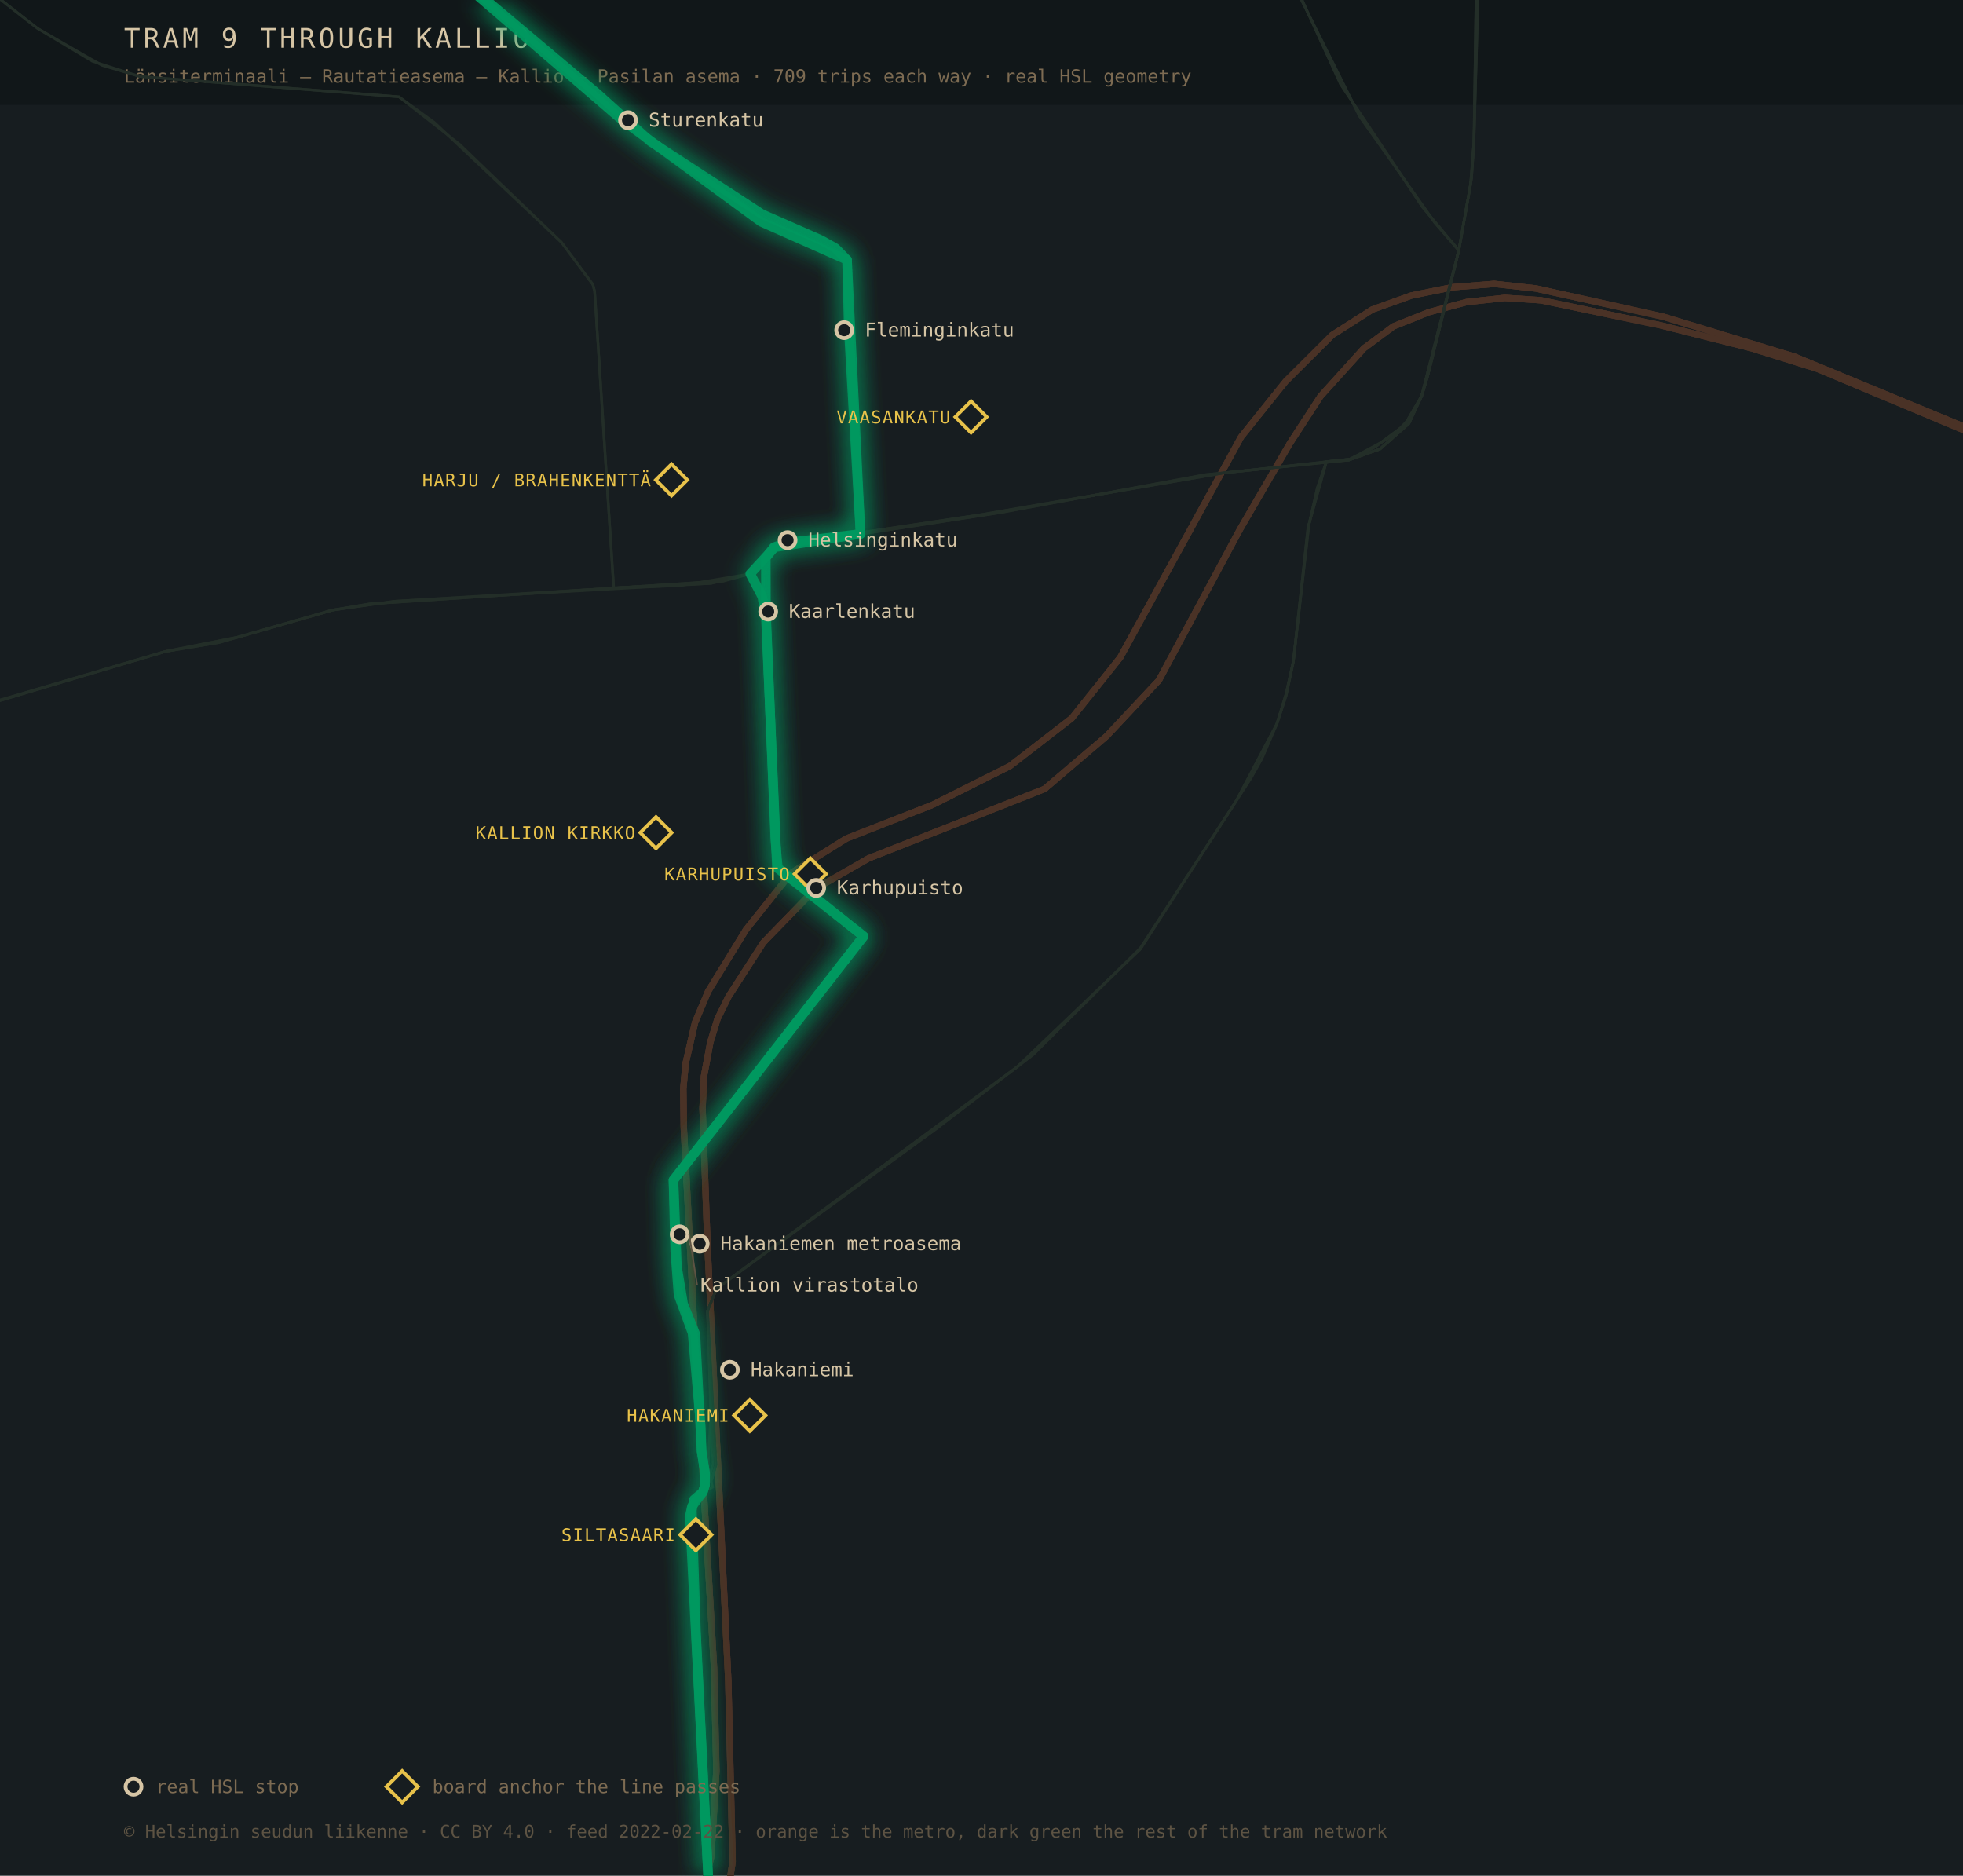
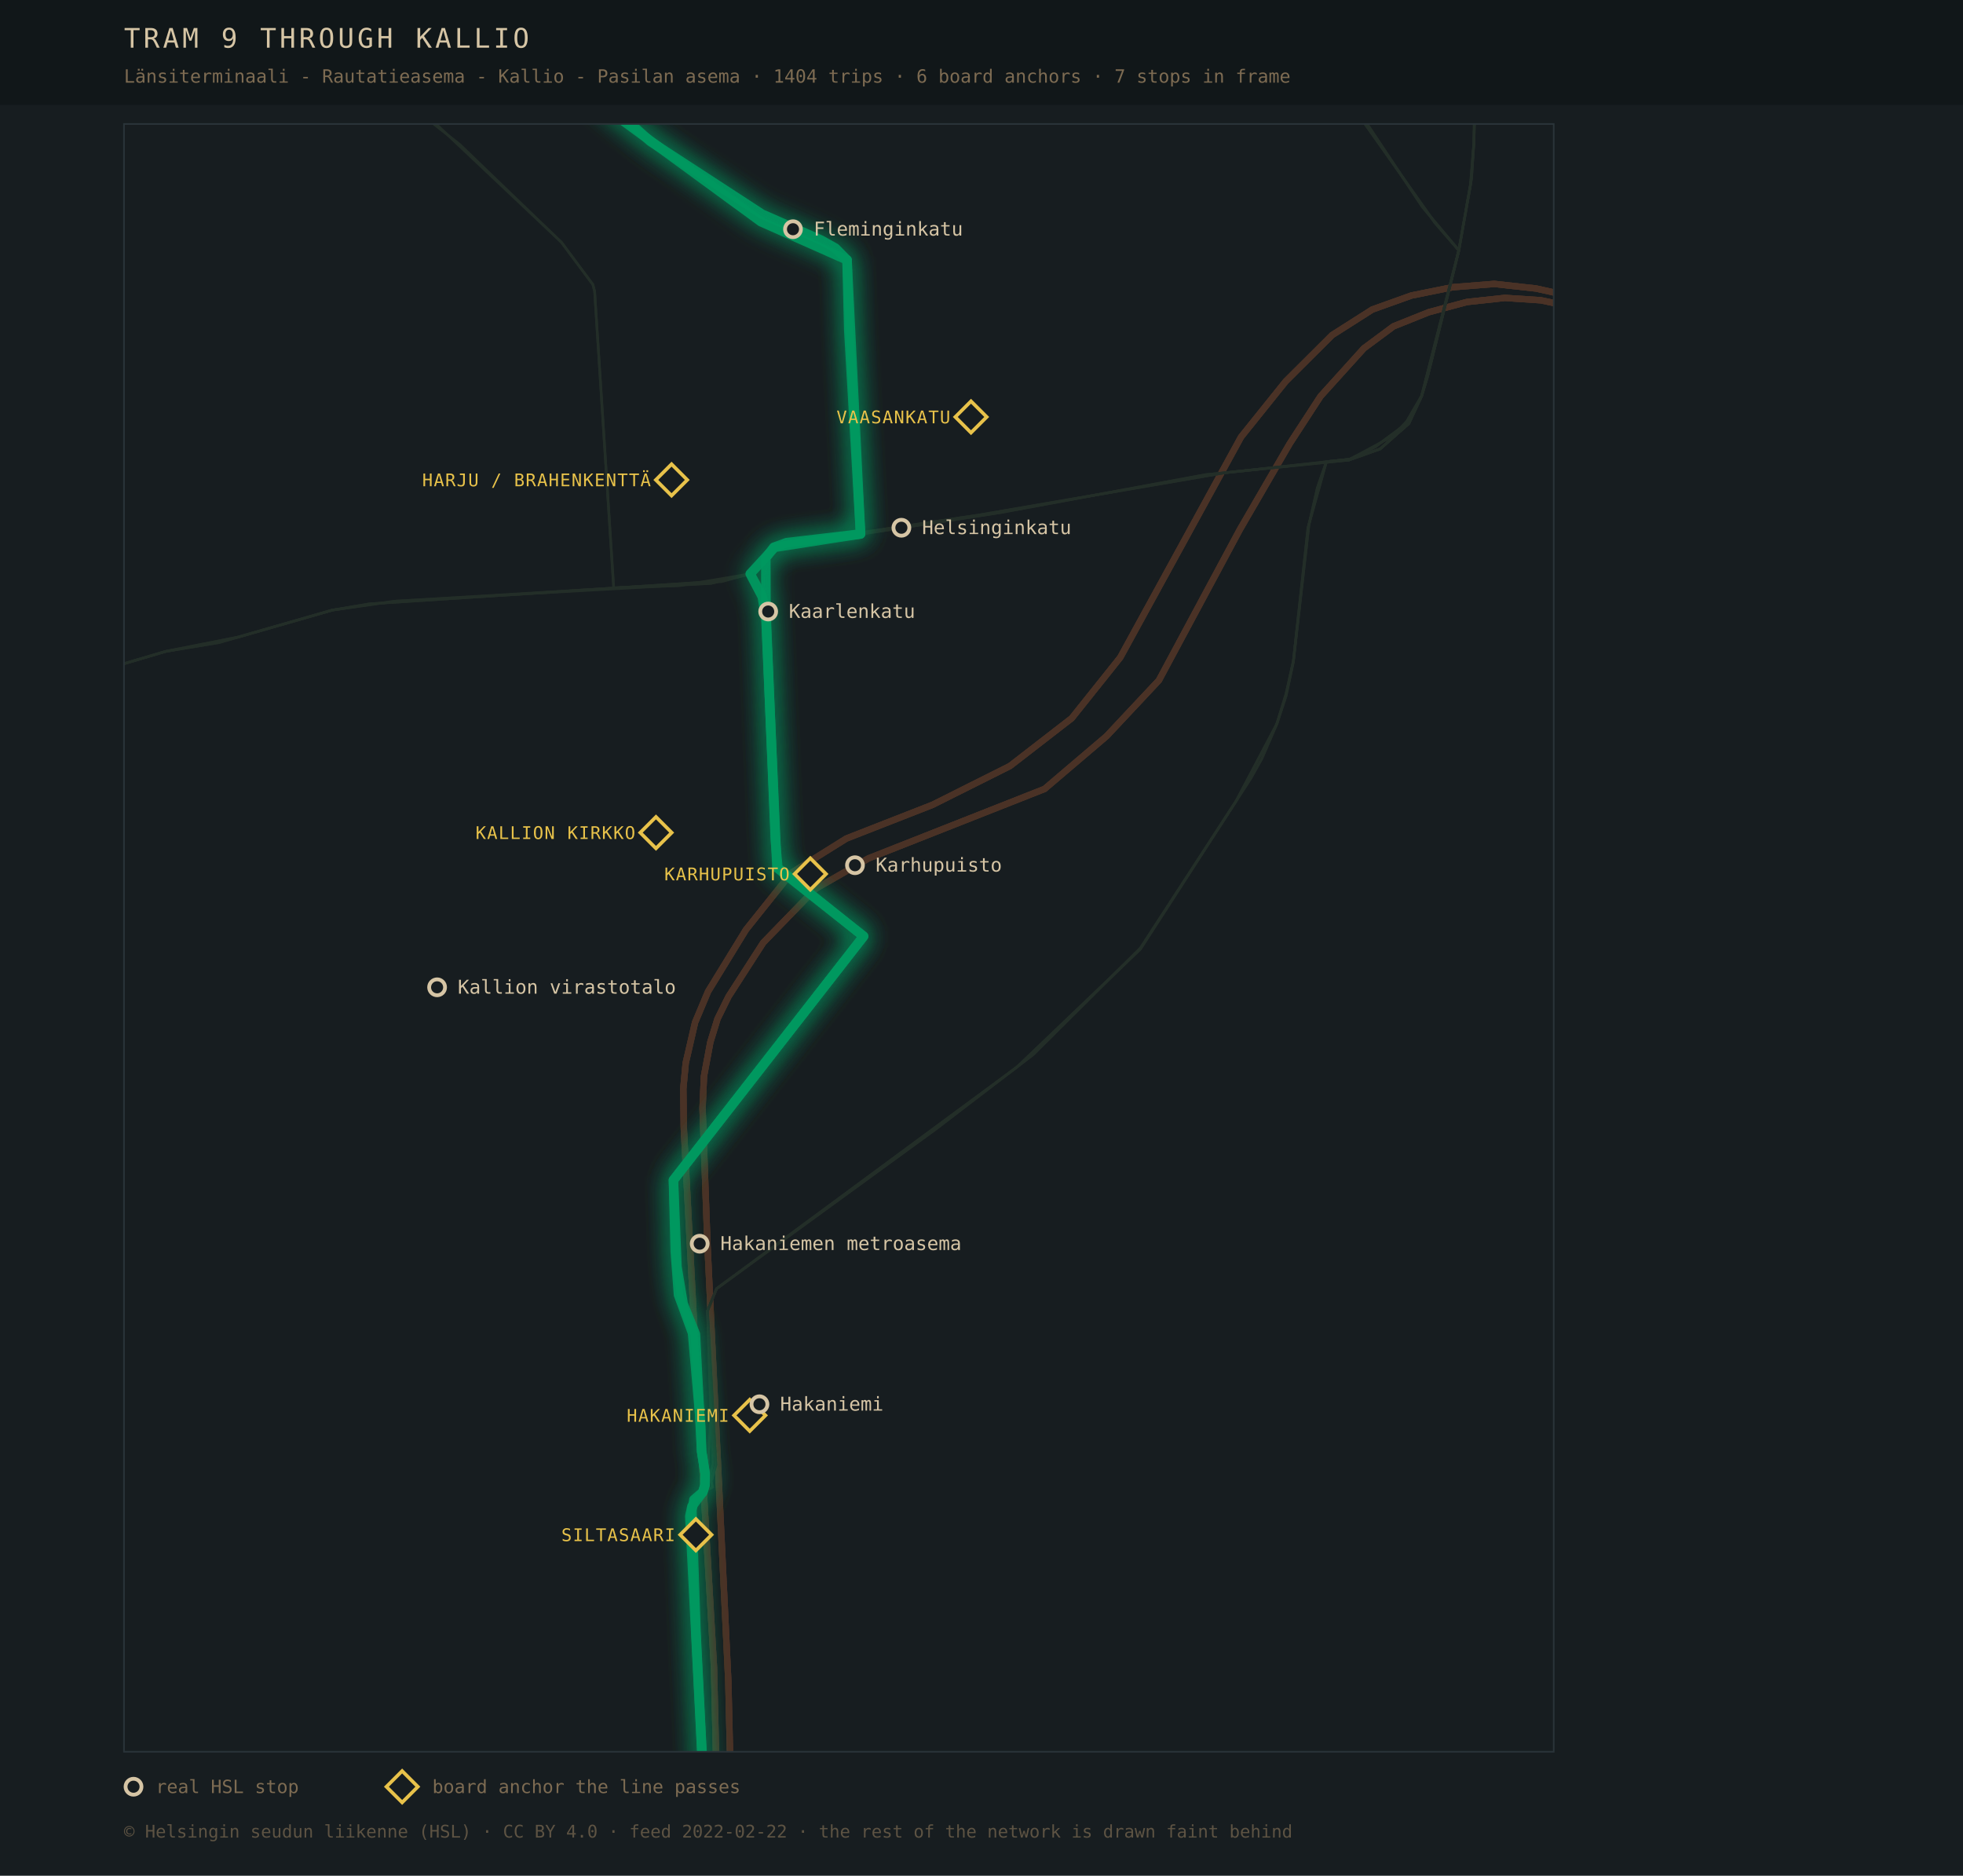
- <svg xmlns="http://www.w3.org/2000/svg" width="1235" height="1180" viewBox="0 0 1235 1180" role="img">
+ <svg xmlns="http://www.w3.org/2000/svg" width="1235" height="1180" viewBox="0 0 1235 1180" role="img" aria-labelledby="t d">
  <defs>
    <filter id="gl" x="-70%" y="-70%" width="240%" height="240%">
      <feGaussianBlur stdDeviation="7" result="b" />
      <feMerge>
        <feMergeNode in="b" />
        <feMergeNode in="SourceGraphic" />
      </feMerge>
    </filter>
+     <clipPath id="fr">
+       <rect x="78" y="78" width="899.5" height="1024" />
+     </clipPath>
  </defs>
  <rect width="1235" height="1180" fill="#171d20" />
-   <rect x="0" y="0" width="1235" height="66" fill="#111719" />
+   <rect width="1235" height="66" fill="#111719" />
  <text x="78" y="30" fill="#d6c5a5" font-family="ui-monospace,monospace" font-size="17" letter-spacing="2">TRAM 9 THROUGH KALLIO</text>
-   <text x="78" y="52" fill="#7d6b52" font-family="ui-monospace,monospace" font-size="11.5">Länsiterminaali – Rautatieasema – Kallio – Pasilan asema · 709 trips each way · real HSL geometry</text>
-   <path d="M-29.3 1496.9 L24.0 1486.0 L55.3 1482.7 L168.5 1477.5 L198.5 1474.3 L220.0 1469.1 L247.6 1460.9 L319.6 1428.9 L342.4 1413.9 L360.4 1399.4 L372.8 1383.7 L382.3 1367.3 L449.0 1228.0 L457.5 1193.8 L460.9 1171.1 L458.2 1057.7 L445.1 783.1 L442.0 697.2 L442.9 677.0 L446.9 655.6 L451.4 641.0 L458.3 627.0 L480.2 593.0 L513.1 559.1 L546.4 540.0 L657.2 496.3 L696.2 463.1 L729.1 428.0 L780.0 333.2 L811.4 279.1 L830.8 249.3 L858.1 219.1 L876.7 205.3 L898.9 196.4 L922.8 190.0 L946.8 187.4 L969.4 188.9 L1045.0 204.7 L1101.7 219.0 L1143.1 231.9 L1247.7 275.7 L1283.0 288.5 L1318.9 298.8 L1439.0 326.4" fill="none" stroke="#4a3226" stroke-width="4" />
-   <path d="M1408.0 316.7 L1284.2 286.7 L1248.9 273.9 L1129.1 224.4 L1046.3 199.2 L966.4 181.5 L940.1 178.6 L913.8 180.7 L888.0 185.9 L863.4 194.7 L838.1 210.8 L808.9 239.9 L780.8 274.9 L704.8 413.6 L674.3 451.8 L635.4 481.9 L586.7 506.3 L532.5 527.5 L497.9 549.1 L469.3 584.9 L445.5 623.7 L437.3 643.2 L431.4 668.8 L429.9 684.8 L430.2 709.3 L436.9 837.5 L449.2 1049.0 L450.7 1114.0 L447.5 1167.9 L440.3 1196.5 L427.7 1223.9 L338.6 1379.5 L325.6 1396.5 L311.3 1409.1 L291.6 1423.0 L271.2 1434.9 L224.5 1450.8 L198.8 1456.6 L177.9 1458.7 L89.2 1461.8 L1.7 1468.5 L-46.8 1477.6 L-85.5 1491.8" fill="none" stroke="#4a3226" stroke-width="4" />
-   <path d="M-29.3 1496.9 L24.0 1486.0 L55.3 1482.7 L168.5 1477.5 L198.5 1474.3 L220.0 1469.1 L247.6 1460.9 L319.6 1428.9 L342.4 1413.9 L360.4 1399.4 L372.8 1383.7 L382.3 1367.3 L449.0 1228.0 L457.5 1193.8 L460.9 1171.1 L458.2 1057.7 L445.1 783.1 L442.0 697.2 L442.9 677.0 L446.9 655.6 L451.4 641.0 L458.3 627.0 L480.2 593.0 L513.1 559.1 L546.4 540.0 L657.2 496.3 L696.2 463.1 L729.1 428.0 L780.0 333.2 L811.4 279.1 L830.8 249.3 L858.1 219.1 L876.7 205.3 L898.9 196.4 L922.8 190.0 L946.8 187.4 L969.4 188.9 L1045.0 204.7 L1101.7 219.0 L1143.1 231.9 L1247.7 275.7 L1283.0 288.5 L1318.9 298.8 L1439.0 326.4" fill="none" stroke="#4a3226" stroke-width="4" />
-   <path d="M1408.0 316.7 L1284.2 286.7 L1248.9 273.9 L1129.1 224.4 L1046.3 199.2 L966.4 181.5 L940.1 178.6 L913.8 180.7 L888.0 185.9 L863.4 194.7 L838.1 210.8 L808.9 239.9 L780.8 274.9 L704.8 413.6 L674.3 451.8 L635.4 481.9 L586.7 506.3 L532.5 527.5 L497.9 549.1 L469.3 584.9 L445.5 623.7 L437.3 643.2 L431.4 668.8 L429.9 684.8 L430.2 709.3 L436.9 837.5 L449.2 1049.0 L450.7 1114.0 L447.5 1167.9 L440.3 1196.5 L427.7 1223.9 L338.6 1379.5 L325.6 1396.5 L311.3 1409.1 L291.6 1423.0 L271.2 1434.9 L224.5 1450.8 L198.8 1456.6 L177.9 1458.7 L89.2 1461.8 L1.7 1468.5 L-46.8 1477.6 L-85.5 1491.8" fill="none" stroke="#4a3226" stroke-width="4" />
-   <path d="M-29.3 1496.9 L24.0 1486.0 L55.3 1482.7 L168.5 1477.5 L198.5 1474.3 L220.0 1469.1 L247.6 1460.9 L319.6 1428.9 L342.4 1413.9 L360.4 1399.4 L372.8 1383.7 L382.3 1367.3 L449.0 1228.0 L457.5 1193.8 L460.9 1171.1 L458.2 1057.7 L445.1 783.1 L442.0 697.2 L442.9 677.0 L446.9 655.6 L451.4 641.0 L458.3 627.0 L480.2 593.0 L513.1 559.1 L546.4 540.0 L657.2 496.3 L696.2 463.1 L729.1 428.0 L780.0 333.2 L811.4 279.1 L830.8 249.3 L858.1 219.1 L876.7 205.3 L898.9 196.4 L922.8 190.0 L946.8 187.4 L969.4 188.9 L1045.0 204.7 L1101.7 219.0 L1143.1 231.9 L1247.7 275.7 L1283.0 288.5 L1318.9 298.8 L1439.0 326.4" fill="none" stroke="#4a3226" stroke-width="4" />
-   <path d="M1408.0 316.7 L1284.2 286.7 L1248.9 273.9 L1129.1 224.4 L1046.3 199.2 L966.4 181.5 L940.1 178.6 L913.8 180.7 L888.0 185.9 L863.4 194.7 L838.1 210.8 L808.9 239.9 L780.8 274.9 L704.8 413.6 L674.3 451.8 L635.4 481.9 L586.7 506.3 L532.5 527.5 L497.9 549.1 L469.3 584.9 L445.5 623.7 L437.3 643.2 L431.4 668.8 L429.9 684.8 L430.2 709.3 L436.9 837.5 L449.2 1049.0 L450.7 1114.0 L447.5 1167.9 L440.3 1196.5 L427.7 1223.9 L338.6 1379.5 L325.6 1396.5 L311.3 1409.1 L291.6 1423.0 L271.2 1434.9 L224.5 1450.8 L198.8 1456.6 L177.9 1458.7 L89.2 1461.8 L1.7 1468.5 L-46.8 1477.6 L-85.5 1491.8" fill="none" stroke="#4a3226" stroke-width="4" />
-   <path d="M15.7 1468.7 L-2.9 1442.7 L-21.6 1424.1 L-32.5 1419.6 L-219.4 1419.0 L-211.9 612.5 L-202.6 602.8 L-195.0 583.9 L-179.3 511.2 L-174.9 500.8 L-165.6 491.2 L-153.9 486.4 L104.2 409.8 L150.2 400.7 L209.1 383.8 L232.4 379.9 L449.8 365.8 L472.0 361.0 L480.6 349.1 L494.8 341.4 L524.2 338.7 L629.7 322.4 L758.5 298.6 L848.6 289.4 L868.3 282.4 L886.4 266.4 L894.4 249.1 L898.3 236.2 L917.8 157.5 L894.9 130.2 L843.4 52.9 L794.8 -53.3 L624.7 -221.1 L403.3 -400.2 L353.1 -444.4 L345.9 -452.5 L277.5 -547.9" fill="none" stroke="#232e28" stroke-width="1.6" />
-   <path d="M277.5 -547.9 L345.9 -452.5 L353.1 -444.4 L422.6 -384.6 L624.7 -221.1 L794.8 -52.0 L815.0 -7.6 L855.4 73.2 L902.7 140.1 L917.8 157.5 L894.4 249.1 L883.8 267.3 L865.2 281.1 L849.2 288.9 L770.1 297.5 L617.0 323.8 L495.7 341.9 L487.4 344.3 L472.0 361.0 L447.3 367.0 L248.4 378.2 L209.1 383.8 L137.9 404.2 L104.2 409.8 L-154.5 485.8 L-165.6 490.6 L-174.3 499.1 L-183.3 528.9 L-195.0 583.9 L-198.8 595.5 L-202.6 602.8 L-212.5 613.1 L-214.7 1419.4 L-32.5 1419.6 L-20.9 1424.7 L-13.1 1431.5 L26.5 1482.3" fill="none" stroke="#232e28" stroke-width="1.6" />
-   <path d="M15.7 1468.7 L-2.9 1442.7 L-21.6 1424.1 L-32.5 1419.6 L-49.2 1392.4 L-79.5 1330.7 L-164.4 1149.4 L-197.2 1088.8" fill="none" stroke="#232e28" stroke-width="1.6" />
-   <path d="M-195.4 1092.5 L-154.9 1169.7 L-79.5 1330.7 L-49.2 1392.4 L-32.5 1419.6 L-20.9 1424.7 L-13.1 1431.5 L26.5 1482.3" fill="none" stroke="#232e28" stroke-width="1.6" />
-   <path d="M15.7 1468.7 L-2.9 1442.7 L-21.6 1424.1 L-32.5 1419.6 L-219.4 1419.0 L-240.8 -123.9 L-238.7 -140.3 L-238.4 -155.1 L-199.0 -395.3 L98.8 -465.8 L92.4 -488.5 L-107.5 -542.5 L-99.6 -510.1 L-74.9 -426.0 L-128.2 -413.7" fill="none" stroke="#232e28" stroke-width="1.6" />
-   <path d="M-128.2 -413.7 L-243.8 -168.0 L-241.0 -152.0 L-241.1 -138.5 L-243.2 -124.5 L-214.7 1419.4 L-32.5 1419.6 L-20.9 1424.7 L-13.1 1431.5 L26.5 1482.3" fill="none" stroke="#232e28" stroke-width="1.6" />
-   <path d="M77.3 1480.6 L90.9 1471.6 L245.1 1463.9 L270.9 1455.1 L325.9 1415.5 L343.3 1400.4 L356.6 1364.5 L436.3 1219.8 L442.0 1205.8 L445.3 1189.9 L435.3 950.2 L436.6 943.4 L442.2 938.6 L443.5 934.3 L443.6 927.0 L441.4 912.9 L437.5 839.3 L429.8 820.2 L425.9 796.8 L423.7 742.4 L543.3 589.0 L489.4 545.9 L487.8 528.8 L482.0 379.7 L480.3 371.1 L477.3 365.6 L472.0 361.0 L447.3 367.0 L386.1 369.8 L374.1 183.3 L373.0 179.0 L353.2 152.4 L273.4 77.1 L251.0 60.9 L87.9 48.1 L64.1 41.1 L23.5 17.8 L-103.6 -81.5 L-181.7 -58.7 L-235.8 -39.2" fill="none" stroke="#232e28" stroke-width="1.6" />
-   <path d="M-218.6 -46.3 L-103.6 -81.5 L23.5 17.8 L58.0 38.5 L87.9 48.1 L251.0 60.9 L289.2 90.8 L353.2 152.4 L373.0 179.0 L374.1 183.3 L386.1 369.8 L427.1 368.5 L472.0 361.0 L479.6 375.4 L481.9 389.6 L488.8 545.9 L543.3 589.0 L423.7 742.4 L424.8 787.0 L426.9 814.6 L435.7 838.6 L440.9 897.5 L441.4 912.9 L443.6 927.0 L443.5 934.3 L442.2 938.6 L435.3 947.7 L434.0 953.8 L445.9 1188.1 L444.6 1196.0 L436.3 1219.8 L408.1 1272.1 L361.7 1351.7 L348.9 1392.5 L345.7 1398.6 L339.5 1407.1 L329.6 1415.5 L270.9 1455.1 L240.8 1465.1 L116.6 1472.0 L90.9 1471.6 L74.8 1483.1" fill="none" stroke="#232e28" stroke-width="1.6" />
-   <path d="M15.7 1468.7 L-2.9 1442.7 L-21.6 1424.1 L-32.5 1419.6 L-49.2 1392.4 L-79.5 1330.7 L-164.4 1149.4 L-197.2 1088.8" fill="none" stroke="#232e28" stroke-width="1.6" />
-   <path d="M-195.4 1092.5 L-154.9 1169.7 L-79.5 1330.7 L-49.2 1392.4 L-32.5 1419.6 L-20.9 1424.7 L-13.1 1431.5 L26.5 1482.3" fill="none" stroke="#232e28" stroke-width="1.6" />
-   <path d="M77.3 1480.6 L90.9 1471.6 L138.6 1470.4" fill="none" stroke="#232e28" stroke-width="1.6" />
-   <path d="M138.6 1470.4 L245.1 1463.9 L270.9 1455.1 L275.0 1472.3 L276.0 1483.4" fill="none" stroke="#232e28" stroke-width="1.6" />
-   <path d="M77.3 1480.6 L90.9 1471.6 L245.1 1463.9 L270.9 1455.1 L325.9 1415.5 L343.3 1400.4 L356.6 1364.5 L436.3 1219.8 L442.0 1205.8 L445.3 1189.9 L435.3 950.2 L436.6 943.4 L447.8 930.7 L450.4 921.6 L445.1 824.7 L450.8 810.7 L588.6 710.4 L649.9 663.5 L717.5 596.4 L777.6 504.1 L803.3 455.4 L809.1 436.5 L813.7 415.8 L822.9 332.0 L834.5 290.4 L848.6 289.4 L868.3 282.4 L886.4 266.4 L894.4 249.1 L917.8 157.5 L925.8 112.3 L927.3 89.6 L929.7 -73.3 L922.9 -107.8 L920.0 -117.6 L876.8 -221.1 L839.9 -381.0 L836.1 -411.1 L833.6 -449.7 L833.4 -473.0 L833.7 -494.5 L841.1 -542.7" fill="none" stroke="#232e28" stroke-width="1.6" />
-   <path d="M841.1 -542.7 L836.4 -513.4 L833.4 -473.0 L834.0 -435.0 L836.1 -411.1 L840.5 -381.0 L875.7 -227.3 L893.4 -180.5 L913.5 -134.2 L922.9 -107.8 L925.7 -94.9 L930.2 -63.5 L930.0 -5.9 L927.3 89.6 L925.1 116.6 L917.8 157.5 L894.4 249.1 L883.8 267.3 L872.6 276.3 L849.2 288.9 L834.5 290.4 L828.8 306.9 L823.5 330.1 L813.7 416.4 L809.1 437.8 L803.3 455.4 L793.8 477.4 L787.0 489.5 L717.5 597.0 L639.9 671.2 L450.8 810.7 L445.1 824.7 L447.2 889.7 L445.5 922.7 L448.3 935.6 L442.2 938.6 L435.3 947.7 L434.0 953.8 L445.9 1188.1 L444.6 1196.0 L436.3 1219.8 L408.1 1272.1 L361.7 1351.7 L348.9 1392.5 L345.7 1398.6 L339.5 1407.1 L329.6 1415.5 L270.9 1455.1 L240.8 1465.1 L116.6 1472.0 L90.9 1471.6 L74.8 1483.1" fill="none" stroke="#232e28" stroke-width="1.6" />
-   <path d="M77.3 1480.6 L90.9 1471.6 L245.1 1463.9 L270.9 1455.1 L275.0 1472.3 L276.0 1483.4 L555.2 1497.9 L549.9 1398.5 L545.7 1351.2 L539.1 1218.8 L436.3 1219.8 L442.0 1205.8 L445.3 1189.9 L435.3 950.2 L436.6 943.4 L447.8 930.7 L450.4 921.6 L445.1 824.7 L450.8 810.7 L588.6 710.4 L649.9 663.5 L717.5 596.4 L777.6 504.1 L803.3 455.4 L809.1 436.5 L813.7 415.8 L822.9 332.0 L834.5 290.4 L848.6 289.4 L868.3 282.4 L886.4 266.4 L894.4 249.1 L898.3 236.2 L917.8 157.5 L894.9 130.2 L843.4 52.9 L794.8 -53.3 L624.7 -221.1 L403.3 -400.2 L353.1 -444.4 L345.9 -452.5 L277.5 -547.9 L-107.5 -542.5 L-92.4 -479.1" fill="none" stroke="#232e28" stroke-width="1.6" />
-   <path d="M-92.4 -479.1 L-74.9 -426.0 L98.8 -465.8 L92.4 -488.5 L277.5 -547.9 L345.9 -452.5 L353.1 -444.4 L422.6 -384.6 L624.7 -221.1 L794.8 -52.0 L815.0 -7.6 L855.4 73.2 L902.7 140.1 L917.8 157.5 L897.7 238.1 L894.4 249.1 L886.9 263.1 L879.4 270.9 L865.2 281.1 L849.2 288.9 L834.5 290.4 L828.8 306.9 L823.5 330.1 L813.7 416.4 L809.1 437.8 L803.3 455.4 L793.8 477.4 L787.0 489.5 L717.5 597.0 L639.9 671.2 L450.8 810.7 L445.1 824.7 L448.6 921.0 L446.0 930.7 L442.2 938.6 L435.3 947.7 L434.0 953.8 L445.9 1188.1 L444.6 1196.0 L436.3 1219.8 L539.1 1218.8 L547.3 1374.0 L555.2 1497.9 L277.9 1478.5 L270.9 1455.1 L240.8 1465.1 L116.6 1472.0 L90.9 1471.6 L74.8 1483.1" fill="none" stroke="#232e28" stroke-width="1.6" />
-   <path d="M-211.9 612.5 L-202.6 602.8 L-195.0 583.9 L-179.3 511.2 L-174.9 500.8 L-165.6 491.2 L-153.9 486.4 L104.2 409.8 L150.2 400.7 L209.1 383.8 L232.4 379.9 L449.8 365.8 L472.0 361.0 L480.6 349.1 L494.8 341.4 L524.2 338.7 L629.7 322.4 L758.5 298.6 L848.6 289.4 L868.3 282.4 L886.4 266.4 L894.4 249.1 L898.3 236.2 L917.8 157.5 L925.8 112.3 L927.3 89.6 L929.7 -73.3 L922.9 -107.8 L920.0 -117.6 L876.8 -221.1 L839.9 -381.0 L836.1 -411.1 L833.6 -449.7 L833.4 -473.0 L833.7 -494.5 L841.1 -542.7" fill="none" stroke="#232e28" stroke-width="1.6" />
-   <path d="M841.1 -542.7 L836.4 -513.4 L833.4 -473.0 L834.0 -435.0 L836.1 -411.1 L840.5 -381.0 L875.7 -227.3 L893.4 -180.5 L913.5 -134.2 L922.9 -107.8 L925.7 -94.9 L930.2 -63.5 L930.0 -5.9 L927.3 89.6 L925.1 116.6 L917.8 157.5 L897.7 238.1 L894.4 249.1 L883.8 267.3 L865.2 281.1 L849.2 288.9 L770.1 297.5 L617.0 323.8 L495.7 341.9 L487.4 344.3 L472.0 361.0 L454.1 365.9 L248.4 378.2 L209.1 383.8 L137.9 404.2 L104.2 409.8 L-154.5 485.8 L-165.6 490.6 L-174.3 499.1 L-183.3 528.9 L-195.0 583.9 L-198.8 595.5 L-202.6 602.8 L-212.5 613.1" fill="none" stroke="#232e28" stroke-width="1.6" />
-   <path d="M77.3 1480.6 L90.9 1471.6 L245.1 1463.9 L270.9 1455.1 L325.9 1415.5 L343.3 1400.4 L345.8 1395.5 L353.6 1370.3 L436.3 1219.8 L442.0 1205.8 L445.3 1189.9 L445.5 1179.5 L437.9 1027.4 L435.3 950.2 L436.6 943.4 L442.2 938.6 L443.5 934.3 L443.6 927.0 L441.4 912.9 L437.5 839.3 L429.8 820.2 L425.9 796.8 L423.7 742.4 L543.3 589.0 L489.4 545.9 L487.8 528.8 L481.9 384.7 L481.8 351.0 L486.8 344.3 L494.8 341.4 L541.4 335.9 L532.9 163.5 L525.6 156.1 L516.5 151.0 L479.4 134.7 L409.1 88.9 L375.9 59.0 L204.8 -85.0 L273.3 -166.1 L295.1 -194.7 L225.9 -253.7 L214.4 -327.0 L155.1 -324.4 L135.6 -327.8 L130.1 -338.5 L121.4 -377.3 L92.4 -488.5 L-107.5 -542.5 L-99.6 -510.1" fill="none" stroke="#00985F" stroke-width="6" opacity=".95" stroke-linecap="round" stroke-linejoin="round" filter="url(#gl)" />
-   <path d="M-99.6 -510.1 L-74.9 -426.0 L98.8 -465.8 L108.4 -416.8 L127.7 -339.2 L131.2 -330.6 L141.5 -324.9 L152.5 -324.1 L214.4 -327.0 L225.9 -253.7 L295.1 -194.7 L204.8 -85.0 L391.6 75.7 L478.8 139.5 L532.9 163.5 L534.0 207.6 L541.4 335.9 L487.4 344.3 L472.0 361.0 L479.6 375.4 L481.9 389.6 L488.8 545.9 L543.3 589.0 L423.7 742.4 L424.8 787.0 L426.9 814.6 L435.7 838.6 L440.9 897.5 L441.4 912.9 L443.6 927.0 L443.5 934.3 L442.2 938.6 L435.3 947.7 L434.0 953.8 L445.9 1188.1 L444.6 1196.0 L438.2 1214.9 L408.1 1272.1 L361.7 1351.7 L348.9 1392.5 L345.7 1398.6 L339.5 1407.1 L329.6 1415.5 L270.9 1455.1 L240.8 1465.1 L116.6 1472.0 L90.9 1471.6 L74.8 1483.1" fill="none" stroke="#00985F" stroke-width="6" opacity=".95" stroke-linecap="round" stroke-linejoin="round" filter="url(#gl)" />
+   <text x="78" y="52" fill="#7d6b52" font-family="ui-monospace,monospace" font-size="11.5">Länsiterminaali - Rautatieasema - Kallio - Pasilan asema · 1404 trips · 6 board anchors · 7 stops in frame</text>
+   <g clip-path="url(#fr)">
+     <path d="M-29.3 1496.9 L24.0 1486.0 L55.3 1482.7 L168.5 1477.5 L198.5 1474.3 L220.0 1469.1 L247.6 1460.9 L319.6 1428.9 L342.4 1413.9 L360.4 1399.4 L372.8 1383.7 L382.3 1367.3 L449.0 1228.0 L457.5 1193.8 L460.9 1171.1 L458.2 1057.7 L445.1 783.1 L442.0 697.2 L442.9 677.0 L446.9 655.6 L451.4 641.0 L458.3 627.0 L480.2 593.0 L513.1 559.1 L546.4 540.0 L657.2 496.3 L696.2 463.1 L729.1 428.0 L780.0 333.2 L811.4 279.1 L830.8 249.3 L858.1 219.1 L876.7 205.3 L898.9 196.4 L922.8 190.0 L946.8 187.4 L969.4 188.9 L1045.0 204.7 L1101.7 219.0 L1143.1 231.9 L1247.7 275.7 L1283.0 288.5 L1318.9 298.8 L1439.0 326.4" fill="none" stroke="#4a3226" stroke-width="4" />
+     <path d="M1408.0 316.7 L1284.2 286.7 L1248.9 273.9 L1129.1 224.4 L1046.3 199.2 L966.4 181.5 L940.1 178.6 L913.8 180.7 L888.0 185.9 L863.4 194.7 L838.1 210.8 L808.9 239.9 L780.8 274.9 L704.8 413.6 L674.3 451.8 L635.4 481.9 L586.7 506.3 L532.5 527.5 L497.9 549.1 L469.3 584.9 L445.5 623.7 L437.3 643.2 L431.4 668.8 L429.9 684.8 L430.2 709.3 L436.9 837.5 L449.2 1049.0 L450.7 1114.0 L447.5 1167.9 L440.3 1196.5 L427.7 1223.9 L338.6 1379.5 L325.6 1396.5 L311.3 1409.1 L291.6 1423.0 L271.2 1434.9 L224.5 1450.8 L198.8 1456.6 L177.9 1458.7 L89.2 1461.8 L1.7 1468.5 L-46.8 1477.6 L-85.5 1491.8" fill="none" stroke="#4a3226" stroke-width="4" />
+     <path d="M-29.3 1496.9 L24.0 1486.0 L55.3 1482.7 L168.5 1477.5 L198.5 1474.3 L220.0 1469.1 L247.6 1460.9 L319.6 1428.9 L342.4 1413.9 L360.4 1399.4 L372.8 1383.7 L382.3 1367.3 L449.0 1228.0 L457.5 1193.8 L460.9 1171.1 L458.2 1057.7 L445.1 783.1 L442.0 697.2 L442.9 677.0 L446.9 655.6 L451.4 641.0 L458.3 627.0 L480.2 593.0 L513.1 559.1 L546.4 540.0 L657.2 496.3 L696.2 463.1 L729.1 428.0 L780.0 333.2 L811.4 279.1 L830.8 249.3 L858.1 219.1 L876.7 205.3 L898.9 196.4 L922.8 190.0 L946.8 187.4 L969.4 188.9 L1045.0 204.7 L1101.7 219.0 L1143.1 231.9 L1247.7 275.7 L1283.0 288.5 L1318.9 298.8 L1439.0 326.4" fill="none" stroke="#4a3226" stroke-width="4" />
+     <path d="M1408.0 316.7 L1284.2 286.7 L1248.9 273.9 L1129.1 224.4 L1046.3 199.2 L966.4 181.5 L940.1 178.6 L913.8 180.7 L888.0 185.9 L863.4 194.7 L838.1 210.8 L808.9 239.9 L780.8 274.9 L704.8 413.6 L674.3 451.8 L635.4 481.9 L586.7 506.3 L532.5 527.5 L497.9 549.1 L469.3 584.9 L445.5 623.7 L437.3 643.2 L431.4 668.8 L429.9 684.8 L430.2 709.3 L436.9 837.5 L449.2 1049.0 L450.7 1114.0 L447.5 1167.9 L440.3 1196.5 L427.7 1223.9 L338.6 1379.5 L325.6 1396.5 L311.3 1409.1 L291.6 1423.0 L271.2 1434.9 L224.5 1450.8 L198.8 1456.6 L177.9 1458.7 L89.2 1461.8 L1.7 1468.5 L-46.8 1477.6 L-85.5 1491.8" fill="none" stroke="#4a3226" stroke-width="4" />
+     <path d="M-29.3 1496.9 L24.0 1486.0 L55.3 1482.7 L168.5 1477.5 L198.5 1474.3 L220.0 1469.1 L247.6 1460.9 L319.6 1428.9 L342.4 1413.9 L360.4 1399.4 L372.8 1383.7 L382.3 1367.3 L449.0 1228.0 L457.5 1193.8 L460.9 1171.1 L458.2 1057.7 L445.1 783.1 L442.0 697.2 L442.9 677.0 L446.9 655.6 L451.4 641.0 L458.3 627.0 L480.2 593.0 L513.1 559.1 L546.4 540.0 L657.2 496.3 L696.2 463.1 L729.1 428.0 L780.0 333.2 L811.4 279.1 L830.8 249.3 L858.1 219.1 L876.7 205.3 L898.9 196.4 L922.8 190.0 L946.8 187.4 L969.4 188.9 L1045.0 204.7 L1101.7 219.0 L1143.1 231.9 L1247.7 275.7 L1283.0 288.5 L1318.9 298.8 L1439.0 326.4" fill="none" stroke="#4a3226" stroke-width="4" />
+     <path d="M1408.0 316.7 L1284.2 286.7 L1248.9 273.9 L1129.1 224.4 L1046.3 199.2 L966.4 181.5 L940.1 178.6 L913.8 180.7 L888.0 185.9 L863.4 194.7 L838.1 210.8 L808.9 239.9 L780.8 274.9 L704.8 413.6 L674.3 451.8 L635.4 481.9 L586.7 506.3 L532.5 527.5 L497.9 549.1 L469.3 584.9 L445.5 623.7 L437.3 643.2 L431.4 668.8 L429.9 684.8 L430.2 709.3 L436.9 837.5 L449.2 1049.0 L450.7 1114.0 L447.5 1167.9 L440.3 1196.5 L427.7 1223.9 L338.6 1379.5 L325.6 1396.5 L311.3 1409.1 L291.6 1423.0 L271.2 1434.9 L224.5 1450.8 L198.8 1456.6 L177.9 1458.7 L89.2 1461.8 L1.7 1468.5 L-46.8 1477.6 L-85.5 1491.8" fill="none" stroke="#4a3226" stroke-width="4" />
+     <path d="M15.7 1468.7 L-2.9 1442.7 L-21.6 1424.1 L-32.5 1419.6 L-219.4 1419.0 L-211.9 612.5 L-202.6 602.8 L-195.0 583.9 L-179.3 511.2 L-174.9 500.8 L-165.6 491.2 L-153.9 486.4 L104.2 409.8 L150.2 400.7 L209.1 383.8 L232.4 379.9 L449.8 365.8 L472.0 361.0 L480.6 349.1 L494.8 341.4 L524.2 338.7 L629.7 322.4 L758.5 298.6 L848.6 289.4 L868.3 282.4 L886.4 266.4 L894.4 249.1 L898.3 236.2 L917.8 157.5 L894.9 130.2 L843.4 52.9 L794.8 -53.3 L624.7 -221.1 L403.3 -400.2 L353.1 -444.4 L345.9 -452.5 L277.5 -547.9" fill="none" stroke="#232e28" stroke-width="1.6" />
+     <path d="M277.5 -547.9 L345.9 -452.5 L353.1 -444.4 L422.6 -384.6 L624.7 -221.1 L794.8 -52.0 L815.0 -7.6 L855.4 73.2 L902.7 140.1 L917.8 157.5 L894.4 249.1 L883.8 267.3 L865.2 281.1 L849.2 288.9 L770.1 297.5 L617.0 323.8 L495.7 341.9 L487.4 344.3 L472.0 361.0 L447.3 367.0 L248.4 378.2 L209.1 383.8 L137.9 404.2 L104.2 409.8 L-154.5 485.8 L-165.6 490.6 L-174.3 499.1 L-183.3 528.9 L-195.0 583.9 L-198.8 595.5 L-202.6 602.8 L-212.5 613.1 L-214.7 1419.4 L-32.5 1419.6 L-20.9 1424.7 L-13.1 1431.5 L26.5 1482.3" fill="none" stroke="#232e28" stroke-width="1.6" />
+     <path d="M15.7 1468.7 L-2.9 1442.7 L-21.6 1424.1 L-32.5 1419.6 L-49.2 1392.4 L-79.5 1330.7 L-164.4 1149.4 L-197.2 1088.8" fill="none" stroke="#232e28" stroke-width="1.6" />
+     <path d="M-195.4 1092.5 L-154.9 1169.7 L-79.5 1330.7 L-49.2 1392.4 L-32.5 1419.6 L-20.9 1424.7 L-13.1 1431.5 L26.5 1482.3" fill="none" stroke="#232e28" stroke-width="1.6" />
+     <path d="M15.7 1468.7 L-2.9 1442.7 L-21.6 1424.1 L-32.5 1419.6 L-219.4 1419.0 L-240.8 -123.9 L-238.7 -140.3 L-238.4 -155.1 L-199.0 -395.3 L98.8 -465.8 L92.4 -488.5 L-107.5 -542.5 L-99.6 -510.1 L-74.9 -426.0 L-128.2 -413.7" fill="none" stroke="#232e28" stroke-width="1.6" />
+     <path d="M-128.2 -413.7 L-243.8 -168.0 L-241.0 -152.0 L-241.1 -138.5 L-243.2 -124.5 L-214.7 1419.4 L-32.5 1419.6 L-20.9 1424.7 L-13.1 1431.5 L26.5 1482.3" fill="none" stroke="#232e28" stroke-width="1.6" />
+     <path d="M77.3 1480.6 L90.9 1471.6 L245.1 1463.9 L270.9 1455.1 L325.9 1415.5 L343.3 1400.4 L356.6 1364.5 L436.3 1219.8 L442.0 1205.8 L445.3 1189.9 L435.3 950.2 L436.6 943.4 L442.2 938.6 L443.5 934.3 L443.6 927.0 L441.4 912.9 L437.5 839.3 L429.8 820.2 L425.9 796.8 L423.7 742.4 L543.3 589.0 L489.4 545.9 L487.8 528.8 L482.0 379.7 L480.3 371.1 L477.3 365.6 L472.0 361.0 L447.3 367.0 L386.1 369.8 L374.1 183.3 L373.0 179.0 L353.2 152.4 L273.4 77.1 L251.0 60.9 L87.9 48.1 L64.1 41.1 L23.5 17.8 L-103.6 -81.5 L-181.7 -58.7 L-235.8 -39.2" fill="none" stroke="#232e28" stroke-width="1.6" />
+     <path d="M-218.6 -46.3 L-103.6 -81.5 L23.5 17.8 L58.0 38.5 L87.9 48.1 L251.0 60.9 L289.2 90.8 L353.2 152.4 L373.0 179.0 L374.1 183.3 L386.1 369.8 L427.1 368.5 L472.0 361.0 L479.6 375.4 L481.9 389.6 L488.8 545.9 L543.3 589.0 L423.7 742.4 L424.8 787.0 L426.9 814.6 L435.7 838.6 L440.9 897.5 L441.4 912.9 L443.6 927.0 L443.5 934.3 L442.2 938.6 L435.3 947.7 L434.0 953.8 L445.9 1188.1 L444.6 1196.0 L436.3 1219.8 L408.1 1272.1 L361.7 1351.7 L348.9 1392.5 L345.7 1398.6 L339.5 1407.1 L329.6 1415.5 L270.9 1455.1 L240.8 1465.1 L116.6 1472.0 L90.9 1471.6 L74.8 1483.1" fill="none" stroke="#232e28" stroke-width="1.6" />
+     <path d="M15.7 1468.7 L-2.9 1442.7 L-21.6 1424.1 L-32.5 1419.6 L-49.2 1392.4 L-79.5 1330.7 L-164.4 1149.4 L-197.2 1088.8" fill="none" stroke="#232e28" stroke-width="1.6" />
+     <path d="M-195.4 1092.5 L-154.9 1169.7 L-79.5 1330.7 L-49.2 1392.4 L-32.5 1419.6 L-20.9 1424.7 L-13.1 1431.5 L26.5 1482.3" fill="none" stroke="#232e28" stroke-width="1.6" />
+     <path d="M77.3 1480.6 L90.9 1471.6 L138.6 1470.4" fill="none" stroke="#232e28" stroke-width="1.6" />
+     <path d="M138.6 1470.4 L245.1 1463.9 L270.9 1455.1 L275.0 1472.3 L276.0 1483.4" fill="none" stroke="#232e28" stroke-width="1.6" />
+     <path d="M77.3 1480.6 L90.9 1471.6 L245.1 1463.9 L270.9 1455.1 L325.9 1415.5 L343.3 1400.4 L356.6 1364.5 L436.3 1219.8 L442.0 1205.8 L445.3 1189.9 L435.3 950.2 L436.6 943.4 L447.8 930.7 L450.4 921.6 L445.1 824.7 L450.8 810.7 L588.6 710.4 L649.9 663.5 L717.5 596.4 L777.6 504.1 L803.3 455.4 L809.1 436.5 L813.7 415.8 L822.9 332.0 L834.5 290.4 L848.6 289.4 L868.3 282.4 L886.4 266.4 L894.4 249.1 L917.8 157.5 L925.8 112.3 L927.3 89.6 L929.7 -73.3 L922.9 -107.8 L920.0 -117.6 L876.8 -221.1 L839.9 -381.0 L836.1 -411.1 L833.6 -449.7 L833.4 -473.0 L833.7 -494.5 L841.1 -542.7" fill="none" stroke="#232e28" stroke-width="1.6" />
+     <path d="M841.1 -542.7 L836.4 -513.4 L833.4 -473.0 L834.0 -435.0 L836.1 -411.1 L840.5 -381.0 L875.7 -227.3 L893.4 -180.5 L913.5 -134.2 L922.9 -107.8 L925.7 -94.9 L930.2 -63.5 L930.0 -5.9 L927.3 89.6 L925.1 116.6 L917.8 157.5 L894.4 249.1 L883.8 267.3 L872.6 276.3 L849.2 288.9 L834.5 290.4 L828.8 306.9 L823.5 330.1 L813.7 416.4 L809.1 437.8 L803.3 455.4 L793.8 477.4 L787.0 489.5 L717.5 597.0 L639.9 671.2 L450.8 810.7 L445.1 824.7 L447.2 889.7 L445.5 922.7 L448.3 935.6 L442.2 938.6 L435.3 947.7 L434.0 953.8 L445.9 1188.1 L444.6 1196.0 L436.3 1219.8 L408.1 1272.1 L361.7 1351.7 L348.9 1392.5 L345.7 1398.6 L339.5 1407.1 L329.6 1415.5 L270.9 1455.1 L240.8 1465.1 L116.6 1472.0 L90.9 1471.6 L74.8 1483.1" fill="none" stroke="#232e28" stroke-width="1.6" />
+     <path d="M77.3 1480.6 L90.9 1471.6 L245.1 1463.9 L270.9 1455.1 L275.0 1472.3 L276.0 1483.4 L555.2 1497.9 L549.9 1398.5 L545.7 1351.2 L539.1 1218.8 L436.3 1219.8 L442.0 1205.8 L445.3 1189.9 L435.3 950.2 L436.6 943.4 L447.8 930.7 L450.4 921.6 L445.1 824.7 L450.8 810.7 L588.6 710.4 L649.9 663.5 L717.5 596.4 L777.6 504.1 L803.3 455.4 L809.1 436.5 L813.7 415.8 L822.9 332.0 L834.5 290.4 L848.6 289.4 L868.3 282.4 L886.4 266.4 L894.4 249.1 L898.3 236.2 L917.8 157.5 L894.9 130.2 L843.4 52.9 L794.8 -53.3 L624.7 -221.1 L403.3 -400.2 L353.1 -444.4 L345.9 -452.5 L277.5 -547.9 L-107.5 -542.5 L-92.4 -479.1" fill="none" stroke="#232e28" stroke-width="1.6" />
+     <path d="M-92.4 -479.1 L-74.9 -426.0 L98.8 -465.8 L92.4 -488.5 L277.5 -547.9 L345.9 -452.5 L353.1 -444.4 L422.6 -384.6 L624.7 -221.1 L794.8 -52.0 L815.0 -7.6 L855.4 73.2 L902.7 140.1 L917.8 157.5 L897.7 238.1 L894.4 249.1 L886.9 263.1 L879.4 270.9 L865.2 281.1 L849.2 288.9 L834.5 290.4 L828.8 306.9 L823.5 330.1 L813.7 416.4 L809.1 437.8 L803.3 455.4 L793.8 477.4 L787.0 489.5 L717.5 597.0 L639.9 671.2 L450.8 810.7 L445.1 824.7 L448.6 921.0 L446.0 930.7 L442.2 938.6 L435.3 947.7 L434.0 953.8 L445.9 1188.1 L444.6 1196.0 L436.3 1219.8 L539.1 1218.8 L547.3 1374.0 L555.2 1497.9 L277.9 1478.5 L270.9 1455.1 L240.8 1465.1 L116.6 1472.0 L90.9 1471.6 L74.8 1483.1" fill="none" stroke="#232e28" stroke-width="1.6" />
+     <path d="M-211.9 612.5 L-202.6 602.8 L-195.0 583.9 L-179.3 511.2 L-174.9 500.8 L-165.6 491.2 L-153.9 486.4 L104.2 409.8 L150.2 400.7 L209.1 383.8 L232.4 379.9 L449.8 365.8 L472.0 361.0 L480.6 349.1 L494.8 341.4 L524.2 338.7 L629.7 322.4 L758.5 298.6 L848.6 289.4 L868.3 282.4 L886.4 266.4 L894.4 249.1 L898.3 236.2 L917.8 157.5 L925.8 112.3 L927.3 89.6 L929.7 -73.3 L922.9 -107.8 L920.0 -117.6 L876.8 -221.1 L839.9 -381.0 L836.1 -411.1 L833.6 -449.7 L833.4 -473.0 L833.7 -494.5 L841.1 -542.7" fill="none" stroke="#232e28" stroke-width="1.6" />
+     <path d="M841.1 -542.7 L836.4 -513.4 L833.4 -473.0 L834.0 -435.0 L836.1 -411.1 L840.5 -381.0 L875.7 -227.3 L893.4 -180.5 L913.5 -134.2 L922.9 -107.8 L925.7 -94.9 L930.2 -63.5 L930.0 -5.9 L927.3 89.6 L925.1 116.6 L917.8 157.5 L897.7 238.1 L894.4 249.1 L883.8 267.3 L865.2 281.1 L849.2 288.9 L770.1 297.5 L617.0 323.8 L495.7 341.9 L487.4 344.3 L472.0 361.0 L454.1 365.9 L248.4 378.2 L209.1 383.8 L137.9 404.2 L104.2 409.8 L-154.5 485.8 L-165.6 490.6 L-174.3 499.1 L-183.3 528.9 L-195.0 583.9 L-198.8 595.5 L-202.6 602.8 L-212.5 613.1" fill="none" stroke="#232e28" stroke-width="1.6" />
+     <path d="M77.3 1480.6 L90.9 1471.6 L245.1 1463.9 L270.9 1455.1 L325.9 1415.5 L343.3 1400.4 L345.8 1395.5 L353.6 1370.3 L436.3 1219.8 L442.0 1205.8 L445.3 1189.9 L445.5 1179.5 L437.9 1027.4 L435.3 950.2 L436.6 943.4 L442.2 938.6 L443.5 934.3 L443.6 927.0 L441.4 912.9 L437.5 839.3 L429.8 820.2 L425.9 796.8 L423.7 742.4 L543.3 589.0 L489.4 545.9 L487.8 528.8 L481.9 384.7 L481.8 351.0 L486.8 344.3 L494.8 341.4 L541.4 335.9 L532.9 163.5 L525.6 156.1 L516.5 151.0 L479.4 134.7 L409.1 88.9 L375.9 59.0 L204.8 -85.0 L273.3 -166.1 L295.1 -194.7 L225.9 -253.7 L214.4 -327.0 L155.1 -324.4 L135.6 -327.8 L130.1 -338.5 L121.4 -377.3 L92.4 -488.5 L-107.5 -542.5 L-99.6 -510.1" fill="none" stroke="#00985F" stroke-width="6" opacity=".95" stroke-linecap="round" stroke-linejoin="round" filter="url(#gl)" />
+     <path d="M-99.6 -510.1 L-74.9 -426.0 L98.8 -465.8 L108.4 -416.8 L127.7 -339.2 L131.2 -330.6 L141.5 -324.9 L152.5 -324.1 L214.4 -327.0 L225.9 -253.7 L295.1 -194.7 L204.8 -85.0 L391.6 75.7 L478.8 139.5 L532.9 163.5 L534.0 207.6 L541.4 335.9 L487.4 344.3 L472.0 361.0 L479.6 375.4 L481.9 389.6 L488.8 545.9 L543.3 589.0 L423.7 742.4 L424.8 787.0 L426.9 814.6 L435.7 838.6 L440.9 897.5 L441.4 912.9 L443.6 927.0 L443.5 934.3 L442.2 938.6 L435.3 947.7 L434.0 953.8 L445.9 1188.1 L444.6 1196.0 L438.2 1214.9 L408.1 1272.1 L361.7 1351.7 L348.9 1392.5 L345.7 1398.6 L339.5 1407.1 L329.6 1415.5 L270.9 1455.1 L240.8 1465.1 L116.6 1472.0 L90.9 1471.6 L74.8 1483.1" fill="none" stroke="#00985F" stroke-width="6" opacity=".95" stroke-linecap="round" stroke-linejoin="round" filter="url(#gl)" />
+   </g>
+   <rect x="78" y="78" width="899.5" height="1024" fill="none" stroke="#2a3439" stroke-width="1" />
  <rect x="430.8" y="958.5" width="14" height="14" fill="#171d20" stroke="#e8c24a" stroke-width="2.2" transform="rotate(45 437.8 965.5)" />
  <text x="424.8" y="969.5" text-anchor="end" fill="#e8c24a" font-family="ui-monospace,monospace" font-size="11" letter-spacing=".6">SILTASAARI</text>
  <rect x="464.7" y="883.4" width="14" height="14" fill="#171d20" stroke="#e8c24a" stroke-width="2.2" transform="rotate(45 471.7 890.4)" />
  <text x="458.7" y="894.4" text-anchor="end" fill="#e8c24a" font-family="ui-monospace,monospace" font-size="11" letter-spacing=".6">HAKANIEMI</text>
  <rect x="502.8" y="542.8" width="14" height="14" fill="#171d20" stroke="#e8c24a" stroke-width="2.2" transform="rotate(45 509.8 549.8)" />
  <text x="496.8" y="553.8" text-anchor="end" fill="#e8c24a" font-family="ui-monospace,monospace" font-size="11" letter-spacing=".6">KARHUPUISTO</text>
  <rect x="405.7" y="516.8" width="14" height="14" fill="#171d20" stroke="#e8c24a" stroke-width="2.2" transform="rotate(45 412.7 523.8)" />
  <text x="399.7" y="527.8" text-anchor="end" fill="#e8c24a" font-family="ui-monospace,monospace" font-size="11" letter-spacing=".6">KALLION KIRKKO</text>
  <rect x="415.5" y="294.9" width="14" height="14" fill="#171d20" stroke="#e8c24a" stroke-width="2.2" transform="rotate(45 422.5 301.9)" />
  <text x="409.5" y="305.9" text-anchor="end" fill="#e8c24a" font-family="ui-monospace,monospace" font-size="11" letter-spacing=".6">HARJU / BRAHENKENTTÄ</text>
  <rect x="603.9" y="255.3" width="14" height="14" fill="#171d20" stroke="#e8c24a" stroke-width="2.2" transform="rotate(45 610.9 262.3)" />
  <text x="597.9" y="266.3" text-anchor="end" fill="#e8c24a" font-family="ui-monospace,monospace" font-size="11" letter-spacing=".6">VAASANKATU</text>
-   <circle cx="349.9" cy="1385.3" r="5" fill="#171d20" stroke="#d6c5a5" stroke-width="2.4" />
-   <text x="362.9" y="1389.3" fill="#d6c5a5" font-family="ui-monospace,monospace" font-size="12">Kaisaniemenkatu</text>
-   <circle cx="363.6" cy="1360.8" r="5" fill="#171d20" stroke="#d6c5a5" stroke-width="2.4" />
-   <text x="376.6" y="1364.8" fill="#d6c5a5" font-family="ui-monospace,monospace" font-size="12">Helsingin yliopisto</text>
-   <circle cx="362.1" cy="1360.0" r="5" fill="#171d20" stroke="#d6c5a5" stroke-width="2.4" />
-   <line x1="368.1" y1="1360.0" x2="373.1" y2="1408.0" stroke="#5d5343" stroke-width="1" />
-   <text x="375.1" y="1412.0" fill="#d6c5a5" font-family="ui-monospace,monospace" font-size="12">Helsingin yliopiston metroasema</text>
-   <circle cx="405.2" cy="1260.4" r="5" fill="#171d20" stroke="#d6c5a5" stroke-width="2.4" />
-   <text x="418.2" y="1264.4" fill="#d6c5a5" font-family="ui-monospace,monospace" font-size="12">Kaisaniemenpuisto</text>
-   <circle cx="459.2" cy="861.7" r="5" fill="#171d20" stroke="#d6c5a5" stroke-width="2.4" />
-   <text x="472.2" y="865.7" fill="#d6c5a5" font-family="ui-monospace,monospace" font-size="12">Hakaniemi</text>
+   <circle cx="477.8" cy="883.4" r="5" fill="#171d20" stroke="#d6c5a5" stroke-width="2.4" />
+   <text x="490.8" y="887.4" fill="#d6c5a5" font-family="ui-monospace,monospace" font-size="12">Hakaniemi</text>
  <circle cx="440.2" cy="782.4" r="5" fill="#171d20" stroke="#d6c5a5" stroke-width="2.4" />
  <text x="453.2" y="786.4" fill="#d6c5a5" font-family="ui-monospace,monospace" font-size="12">Hakaniemen metroasema</text>
-   <circle cx="427.6" cy="776.5" r="5" fill="#171d20" stroke="#d6c5a5" stroke-width="2.4" />
-   <line x1="433.6" y1="776.5" x2="438.6" y2="808.5" stroke="#5d5343" stroke-width="1" />
-   <text x="440.6" y="812.5" fill="#d6c5a5" font-family="ui-monospace,monospace" font-size="12">Kallion virastotalo</text>
-   <circle cx="513.5" cy="558.6" r="5" fill="#171d20" stroke="#d6c5a5" stroke-width="2.4" />
-   <text x="526.5" y="562.6" fill="#d6c5a5" font-family="ui-monospace,monospace" font-size="12">Karhupuisto</text>
+   <circle cx="275.0" cy="621.1" r="5" fill="#171d20" stroke="#d6c5a5" stroke-width="2.4" />
+   <text x="288.0" y="625.1" fill="#d6c5a5" font-family="ui-monospace,monospace" font-size="12">Kallion virastotalo</text>
+   <circle cx="537.9" cy="544.3" r="5" fill="#171d20" stroke="#d6c5a5" stroke-width="2.4" />
+   <text x="550.9" y="548.3" fill="#d6c5a5" font-family="ui-monospace,monospace" font-size="12">Karhupuisto</text>
  <circle cx="483.3" cy="384.7" r="5" fill="#171d20" stroke="#d6c5a5" stroke-width="2.4" />
  <text x="496.3" y="388.7" fill="#d6c5a5" font-family="ui-monospace,monospace" font-size="12">Kaarlenkatu</text>
-   <circle cx="495.5" cy="339.8" r="5" fill="#171d20" stroke="#d6c5a5" stroke-width="2.4" />
-   <text x="508.5" y="343.8" fill="#d6c5a5" font-family="ui-monospace,monospace" font-size="12">Helsinginkatu</text>
-   <circle cx="531.1" cy="207.7" r="5" fill="#171d20" stroke="#d6c5a5" stroke-width="2.4" />
-   <text x="544.1" y="211.7" fill="#d6c5a5" font-family="ui-monospace,monospace" font-size="12">Fleminginkatu</text>
-   <circle cx="395.1" cy="75.6" r="5" fill="#171d20" stroke="#d6c5a5" stroke-width="2.4" />
-   <text x="408.1" y="79.6" fill="#d6c5a5" font-family="ui-monospace,monospace" font-size="12">Sturenkatu</text>
-   <circle cx="226.3" cy="-65.4" r="5" fill="#171d20" stroke="#d6c5a5" stroke-width="2.4" />
-   <text x="239.3" y="-61.4" fill="#d6c5a5" font-family="ui-monospace,monospace" font-size="12">Kotkankatu</text>
-   <circle cx="264.3" cy="-160.9" r="5" fill="#171d20" stroke="#d6c5a5" stroke-width="2.4" />
-   <text x="277.3" y="-156.9" fill="#d6c5a5" font-family="ui-monospace,monospace" font-size="12">Pasilan konepaja</text>
+   <circle cx="567.1" cy="332.0" r="5" fill="#171d20" stroke="#d6c5a5" stroke-width="2.4" />
+   <text x="580.1" y="336.0" fill="#d6c5a5" font-family="ui-monospace,monospace" font-size="12">Helsinginkatu</text>
+   <circle cx="498.9" cy="144.2" r="5" fill="#171d20" stroke="#d6c5a5" stroke-width="2.4" />
+   <text x="511.9" y="148.2" fill="#d6c5a5" font-family="ui-monospace,monospace" font-size="12">Fleminginkatu</text>
  <g transform="translate(78,1128)">
    <circle cx="6" cy="-4" r="5" fill="#171d20" stroke="#d6c5a5" stroke-width="2.4" />
    <text x="20" y="0" fill="#7d6b52" font-family="ui-monospace,monospace" font-size="11.5">real HSL stop</text>
    <rect x="168" y="-11" width="14" height="14" fill="#171d20" stroke="#e8c24a" stroke-width="2.2" transform="rotate(45 175 -4)" />
    <text x="194" y="0" fill="#7d6b52" font-family="ui-monospace,monospace" font-size="11.5">board anchor the line passes</text>
  </g>
-   <text x="78" y="1156" fill="#5d5343" font-family="ui-monospace,monospace" font-size="11">© Helsingin seudun liikenne · CC BY 4.0 · feed 2022-02-22 · orange is the metro, dark green the rest of the tram network</text>
+   <text x="78" y="1156" fill="#5d5343" font-family="ui-monospace,monospace" font-size="11">© Helsingin seudun liikenne (HSL) · CC BY 4.0 · feed 2022-02-22 · the rest of the network is drawn faint behind</text>
</svg>
